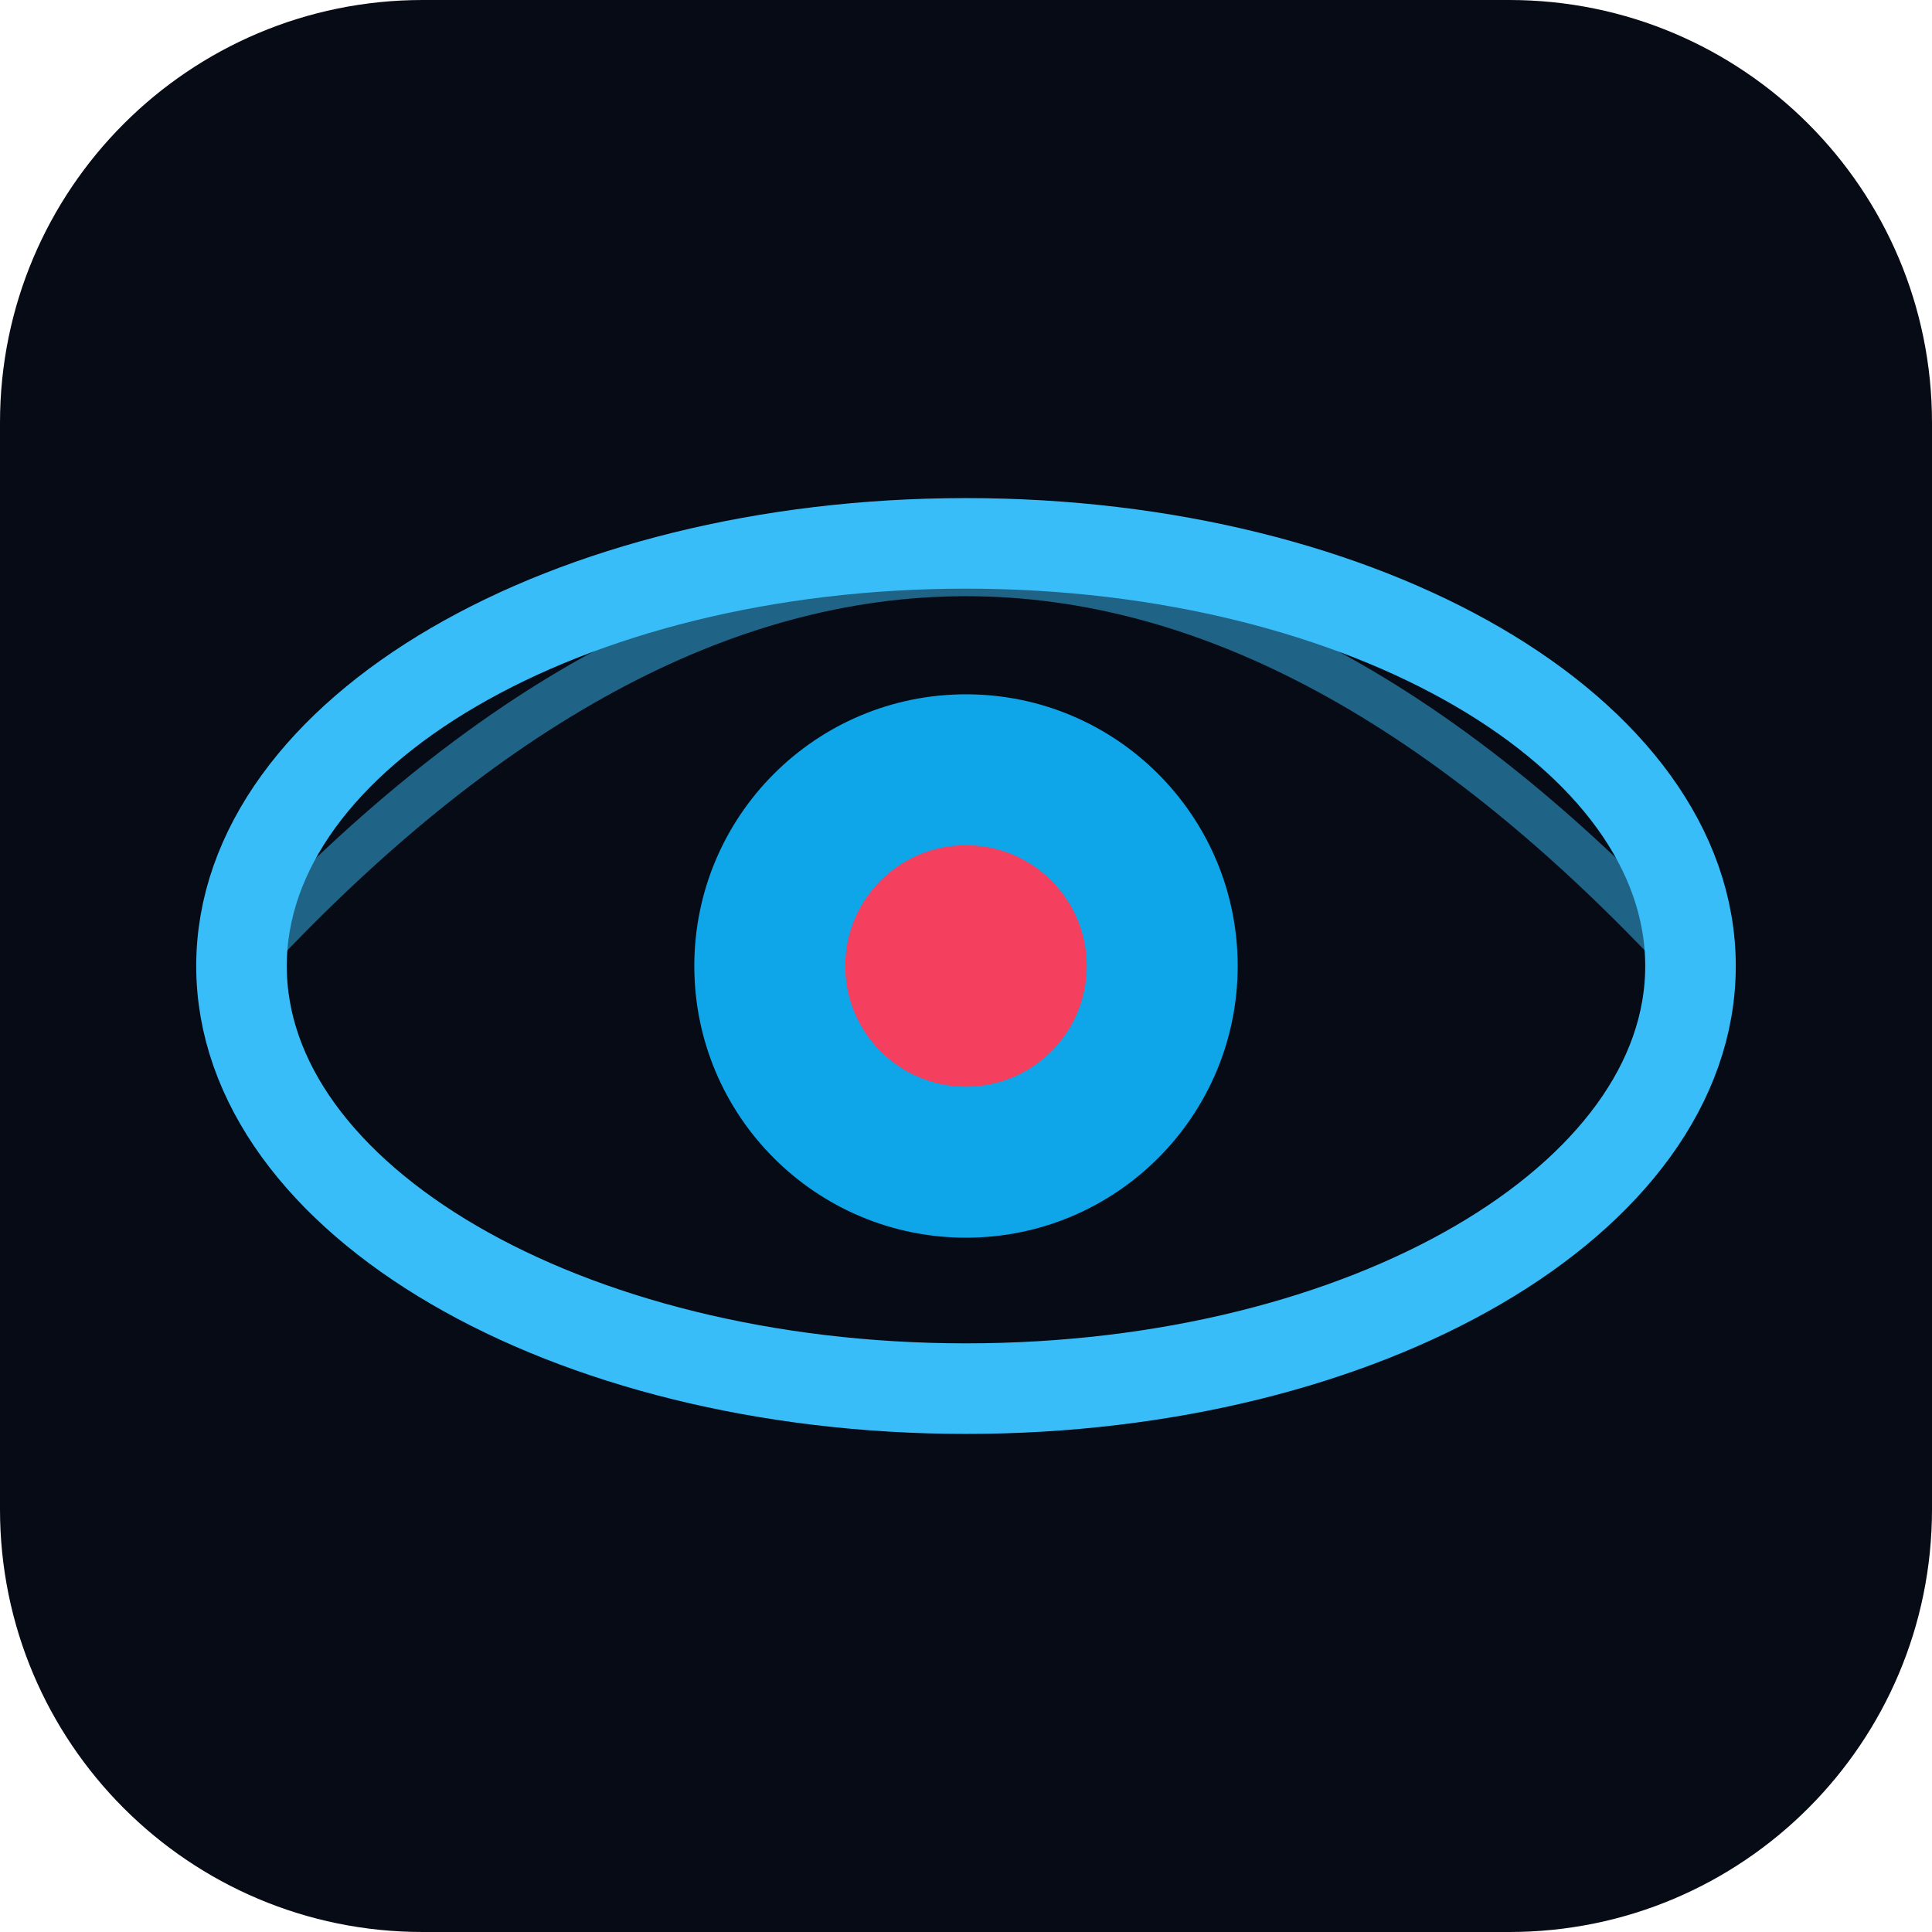
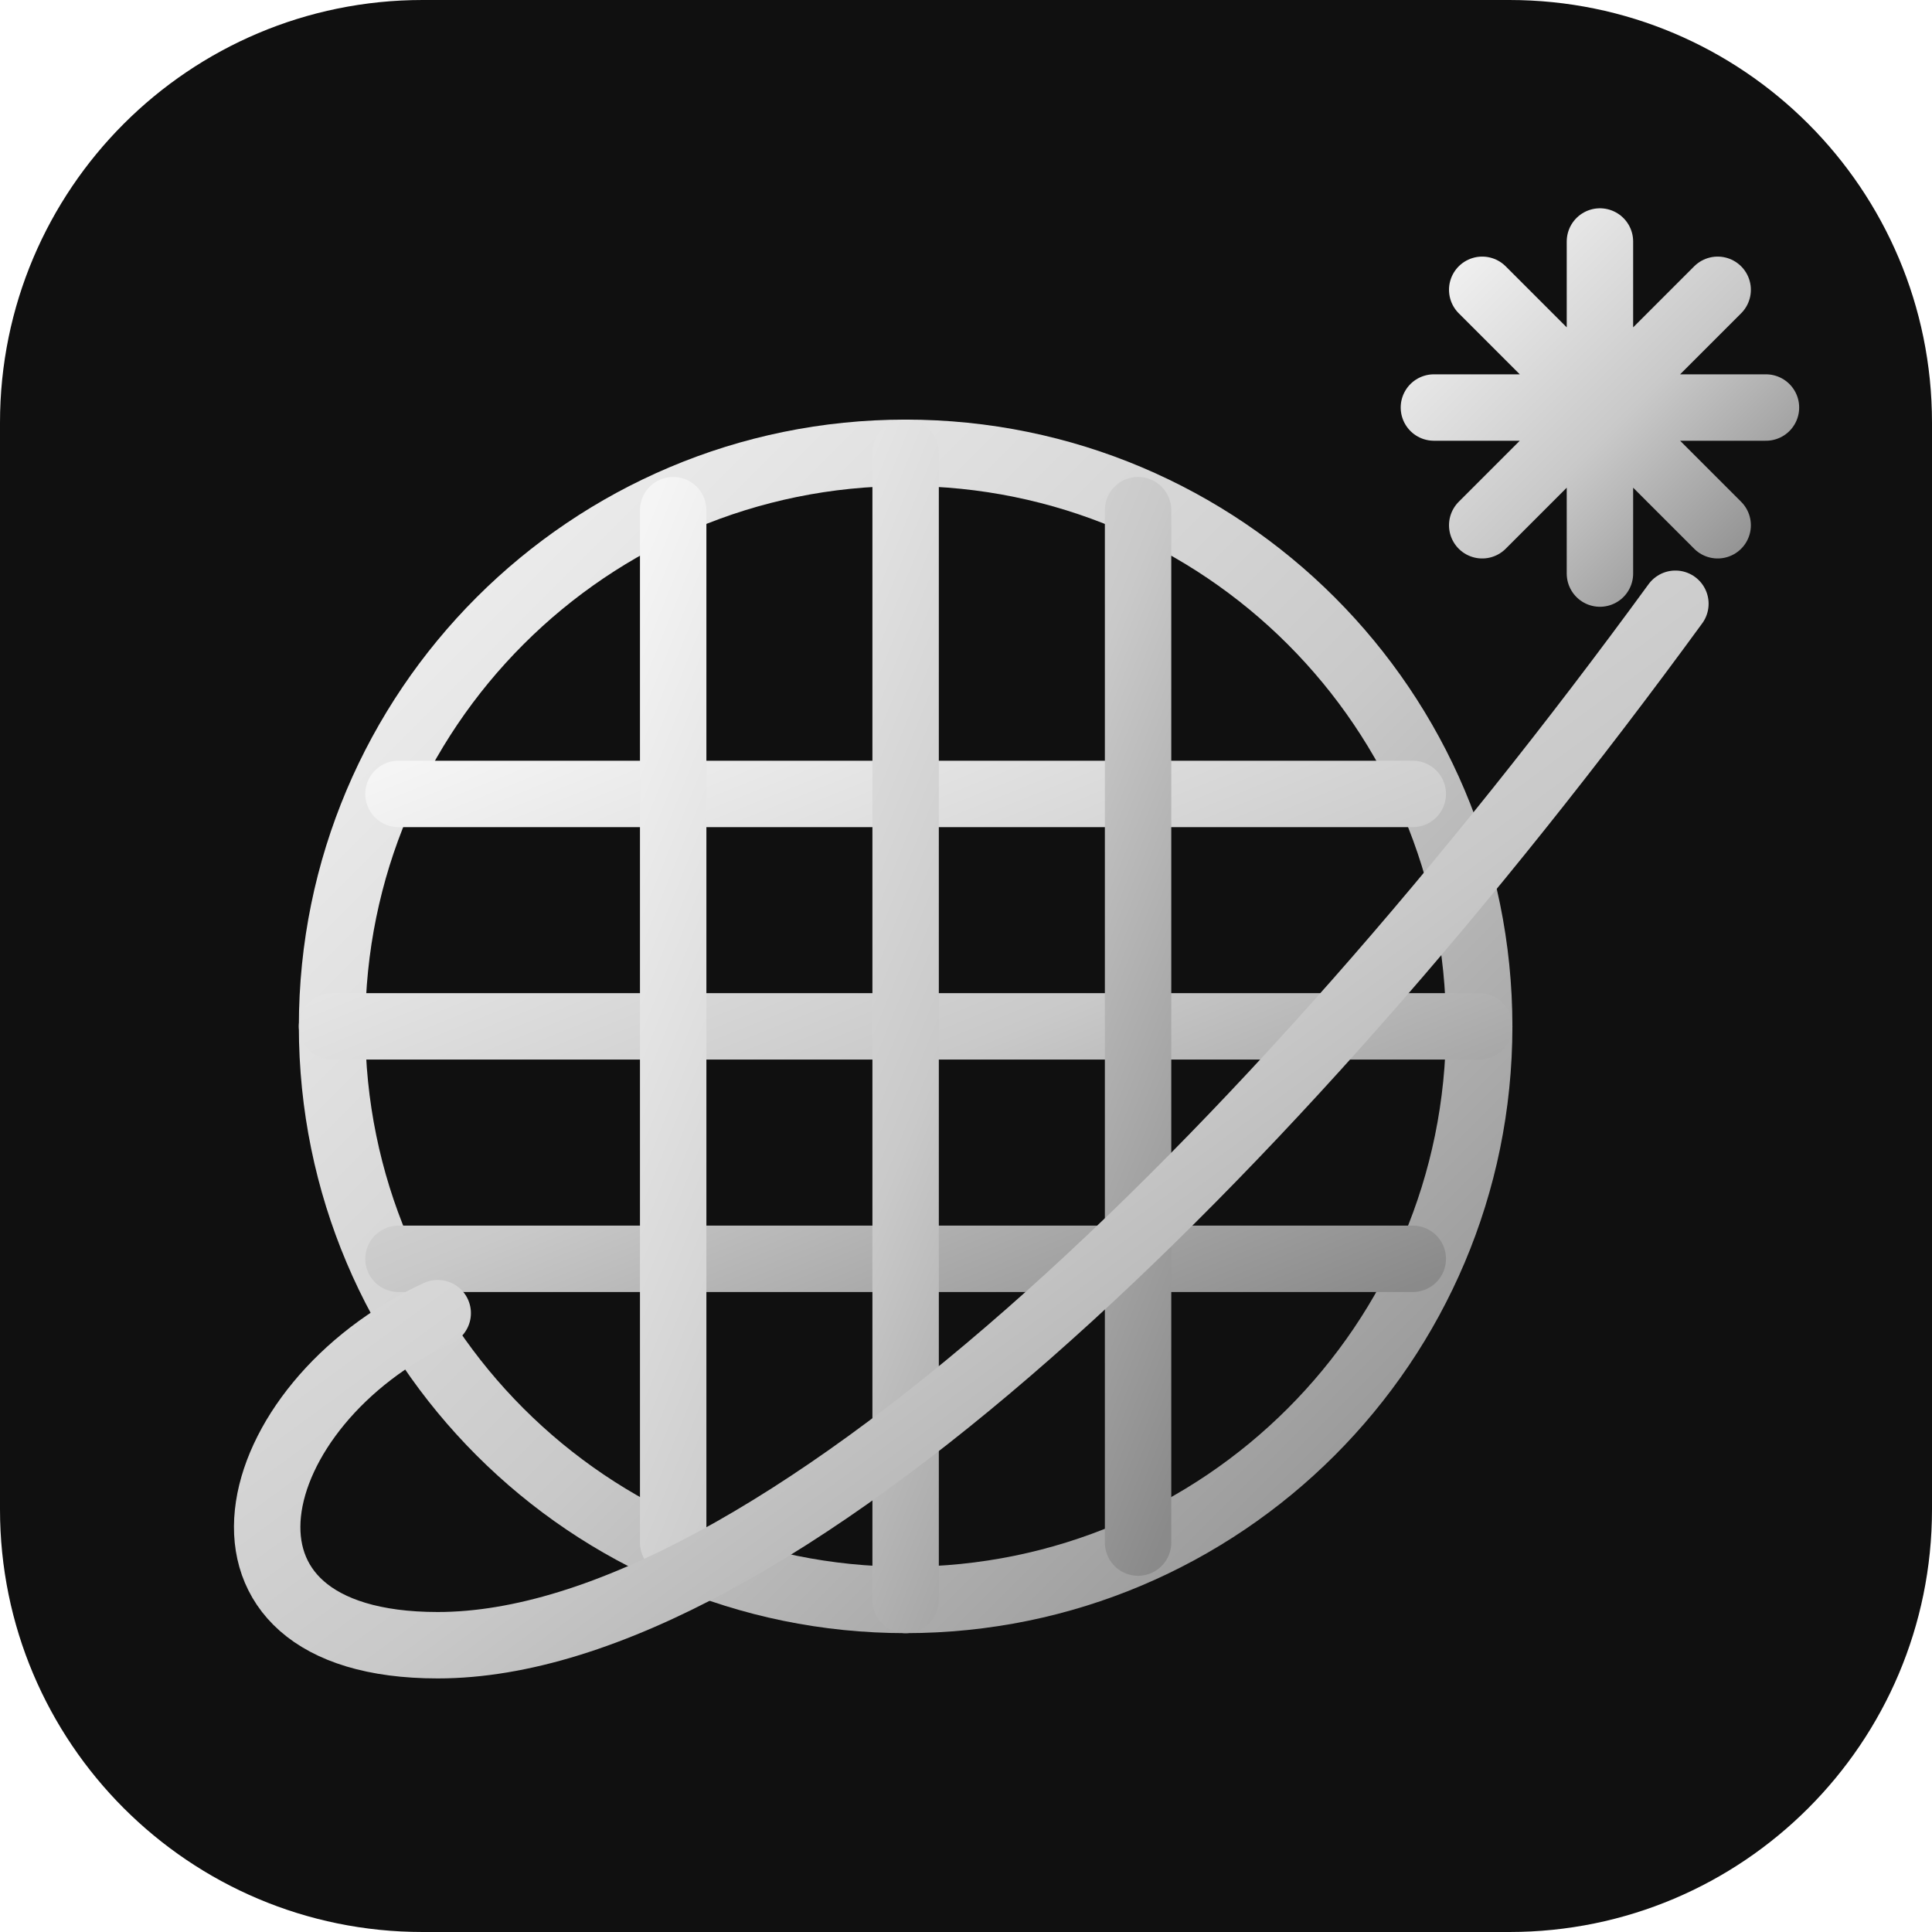
<svg xmlns="http://www.w3.org/2000/svg" viewBox="0 0 64 64">
-   <rect width="64" height="64" rx="14" fill="#070b16" />
-   <ellipse cx="32" cy="32" rx="24" ry="14" fill="none" stroke="#38bdf8" stroke-width="3" />
-   <circle cx="32" cy="32" r="9" fill="#0ea5e9" />
-   <circle cx="32" cy="32" r="4" fill="#f43f5e" />
-   <path d="M8 32 Q32 6 56 32" fill="none" stroke="#38bdf8" stroke-width="1.5" opacity=".5" />
+   <defs>
+     <linearGradient id="metal" x1="0" y1="0" x2="1" y2="1">
+       <stop offset="0" stop-color="#f5f5f5" />
+       <stop offset="0.55" stop-color="#c9c9c9" />
+       <stop offset="1" stop-color="#8a8a8a" />
+     </linearGradient>
+   </defs>
+   <rect width="64" height="64" rx="14" fill="#101010" />
+   <g fill="none" stroke="url(#metal)" stroke-width="2.2" stroke-linecap="round" stroke-linejoin="round">
+     <circle cx="30" cy="34" r="19" />
+     <path d="M13.2 26.3h33.6M11 34h38M13.2 41.7h33.6" />
+     <path d="M22.3 16.9v34.2M30 15v38M37.7 16.9v34.2" />
+     <path d="M14.5 43.5c-6.5 3-8.5 11 0 11 11 0 27.5-16 41-34.5" />
+     <path d="M53 8v11M47.5 13.5h11M49.1 9.6l7.8 7.8M56.9 9.6l-7.8 7.8" />
+   </g>
</svg>
